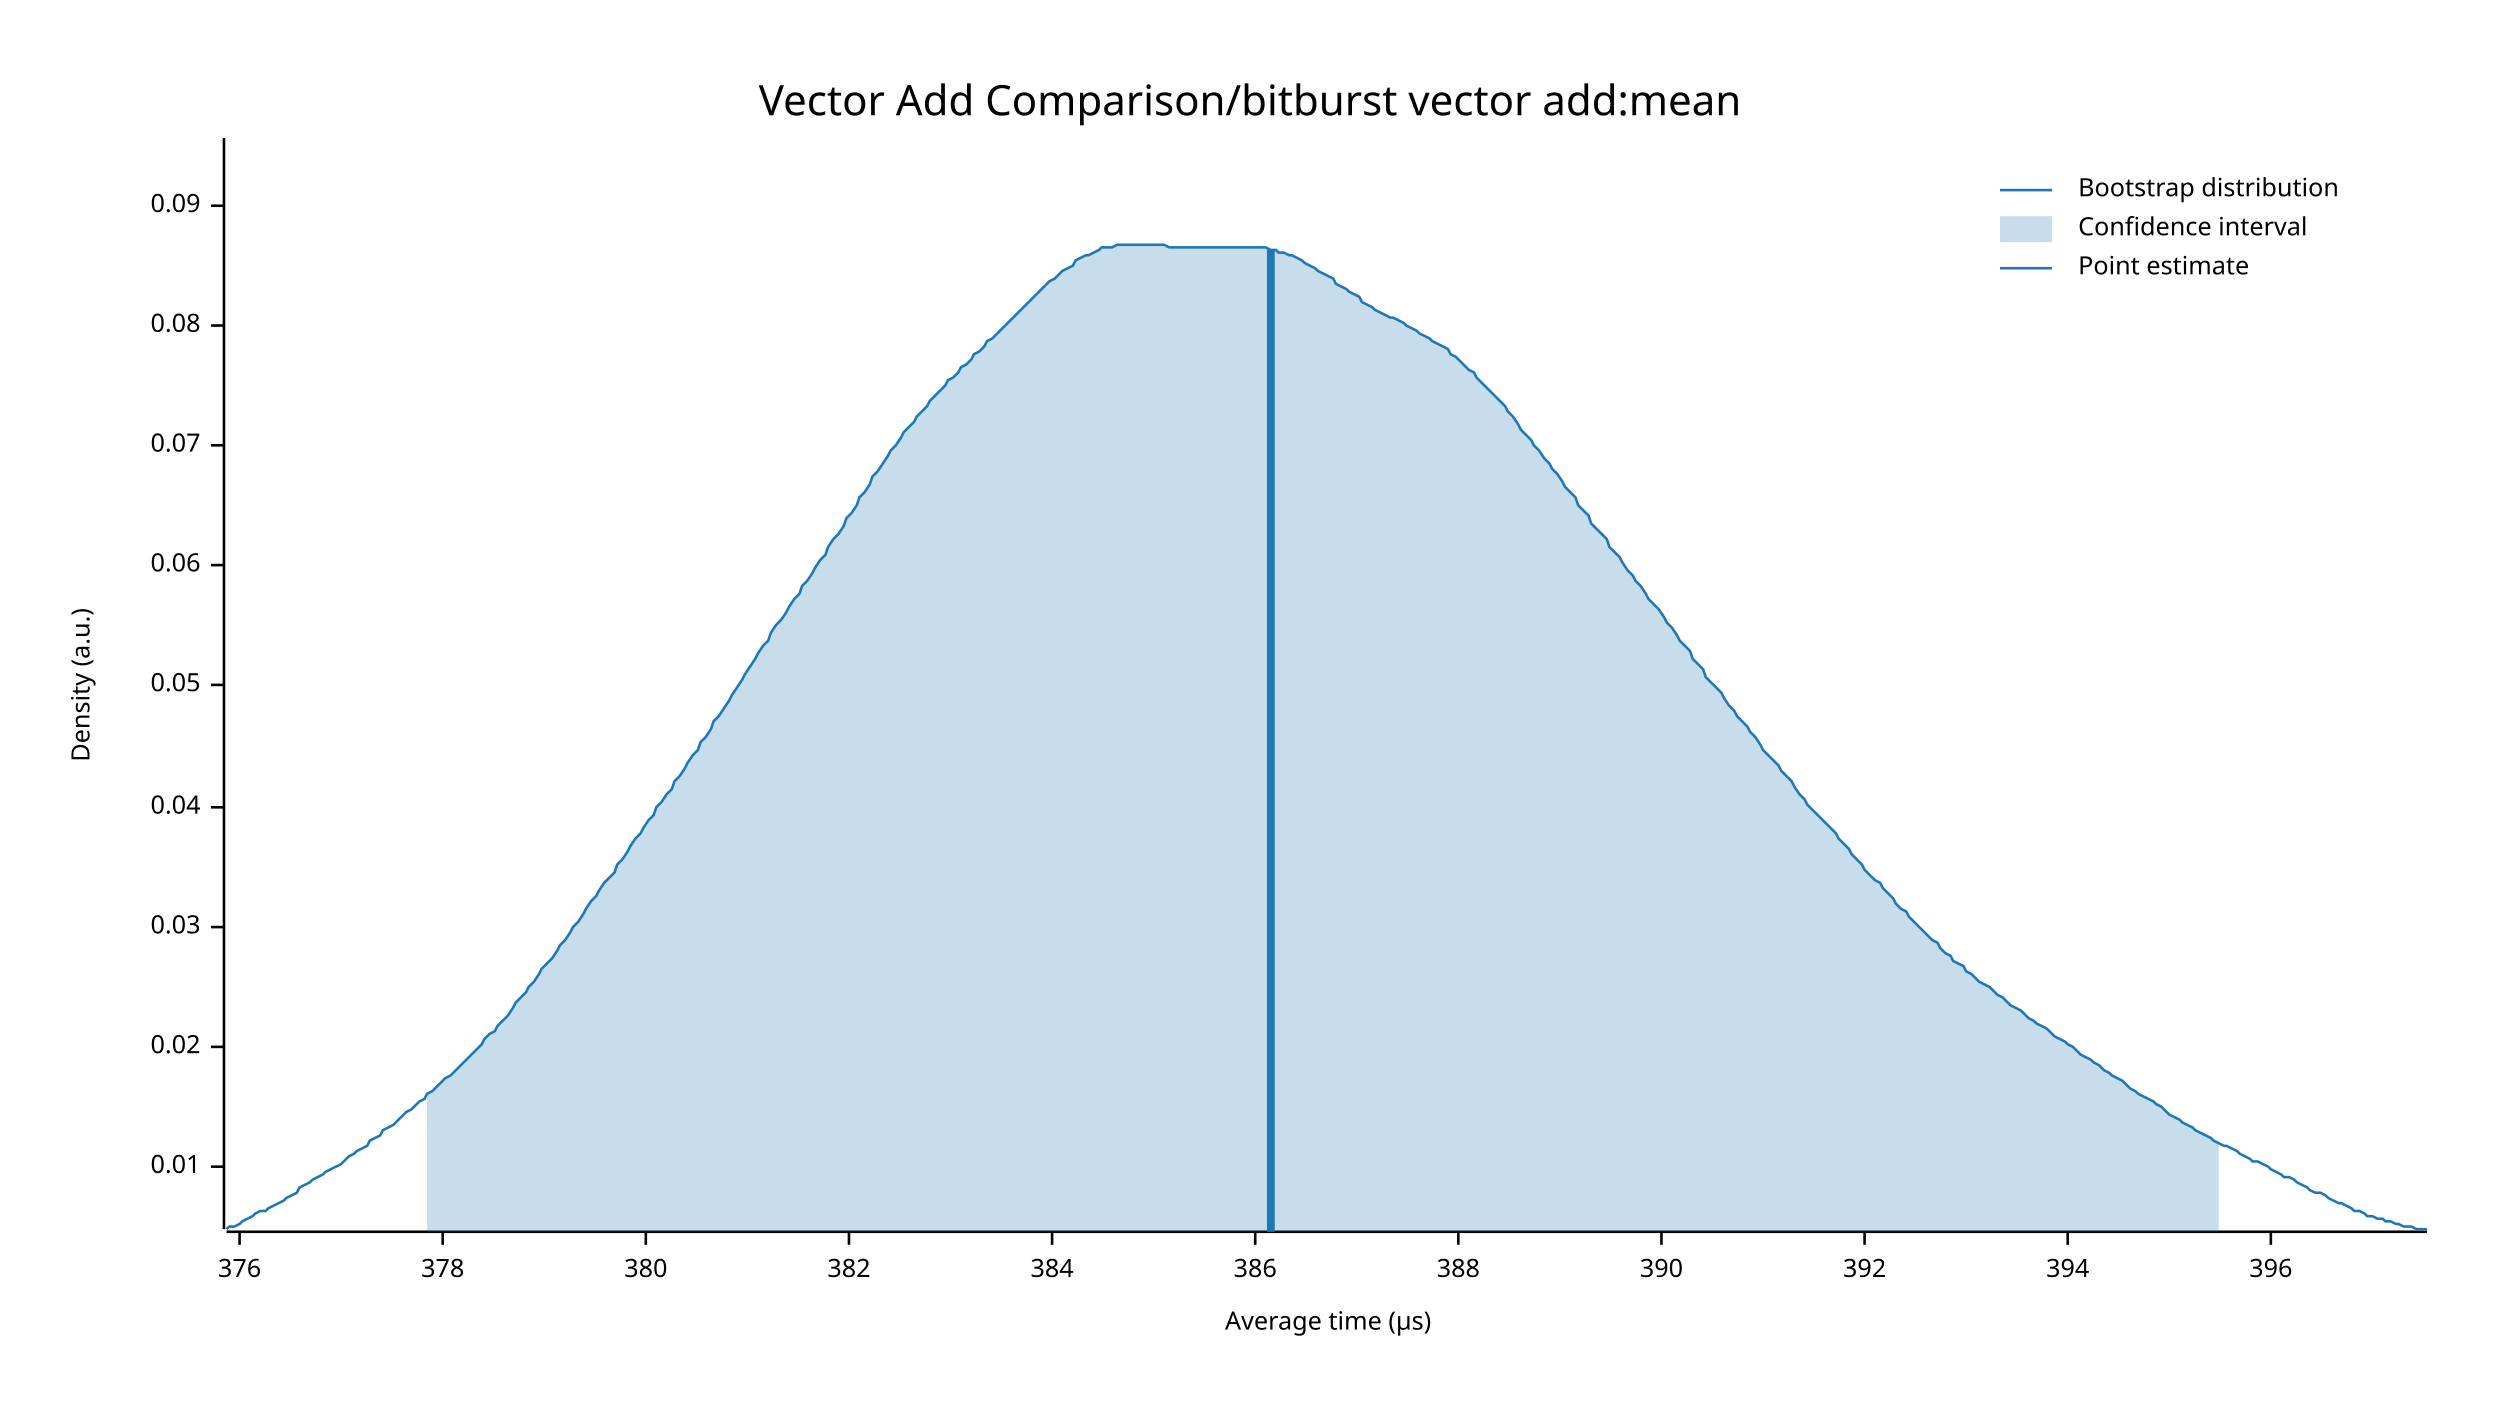
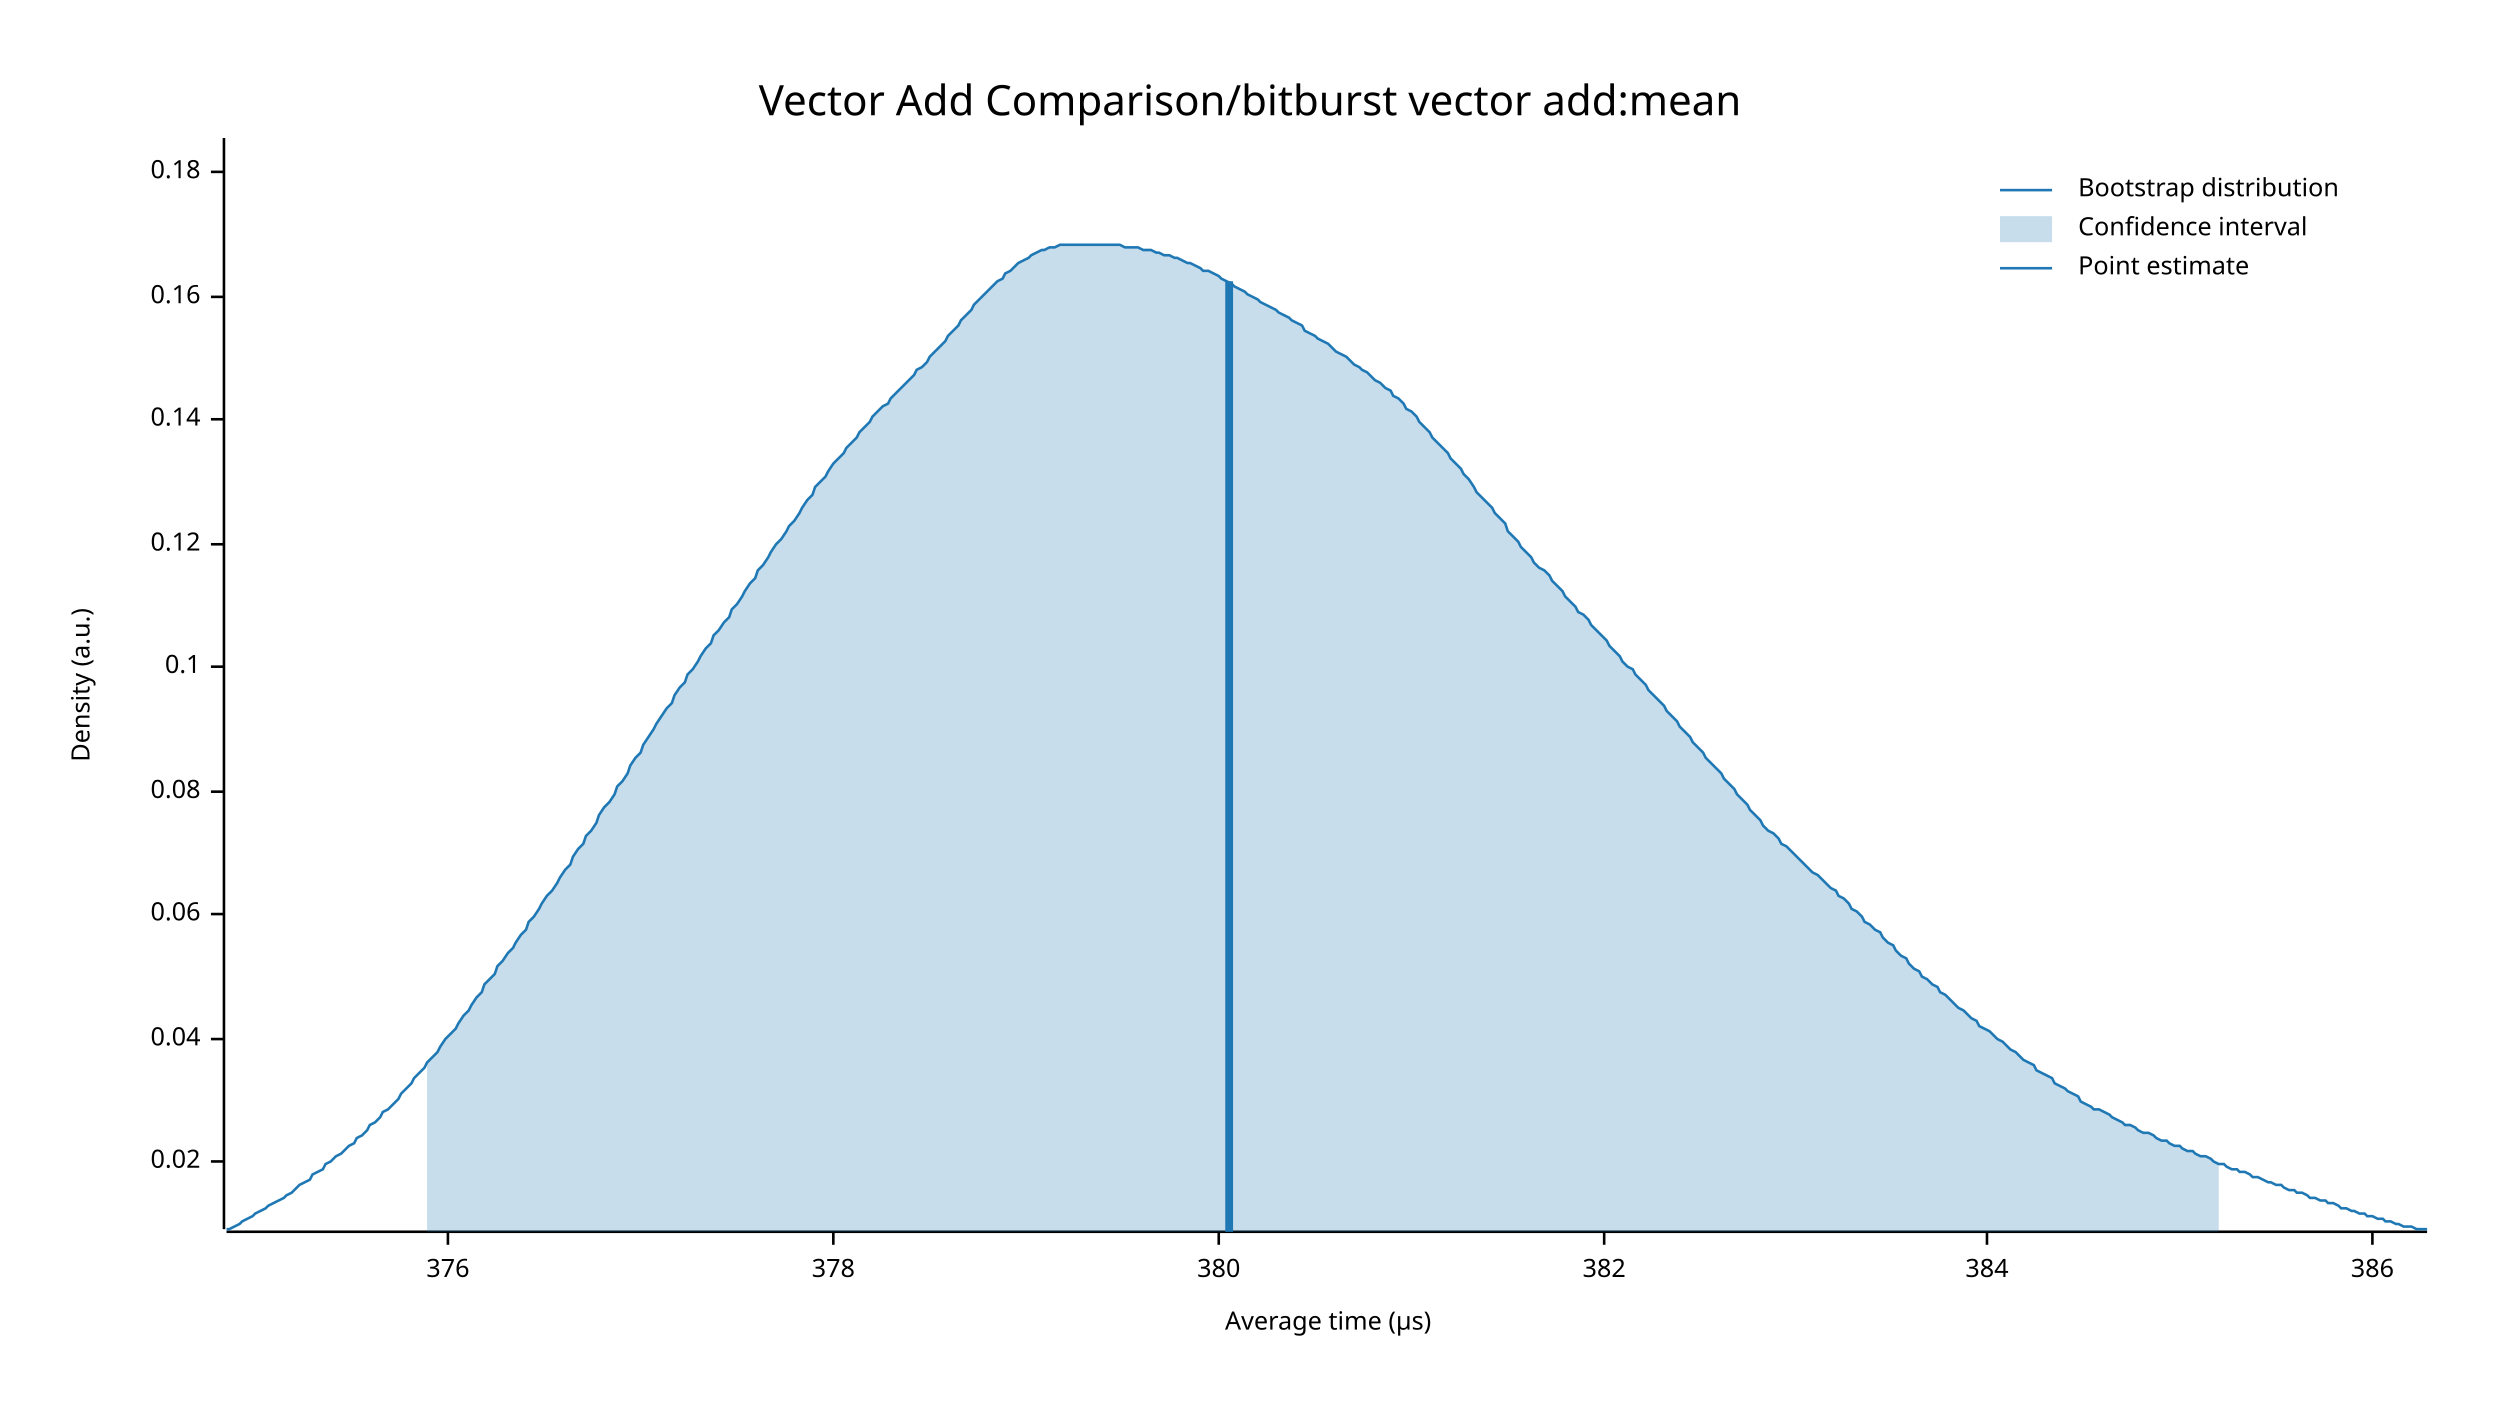
<svg xmlns="http://www.w3.org/2000/svg" width="960" height="540" viewBox="0 0 960 540">
  <text x="480" y="32" dy="0.76em" text-anchor="middle" font-family="sans-serif" font-size="16.129" opacity="1" fill="#000000">
Vector Add Comparison/bitburst vector add:mean
</text>
  <text x="27" y="263" dy="0.76em" text-anchor="middle" font-family="sans-serif" font-size="9.677" opacity="1" fill="#000000" transform="rotate(270, 27, 263)">
Density (a.u.)
</text>
  <text x="510" y="513" dy="-0.5ex" text-anchor="middle" font-family="sans-serif" font-size="9.677" opacity="1" fill="#000000">
Average time (µs)
</text>
  <polyline fill="none" opacity="1" stroke="#000000" stroke-width="1" points="86,53 86,472 " />
-   <text x="77" y="448" dy="0.5ex" text-anchor="end" font-family="sans-serif" font-size="9.677" opacity="1" fill="#000000">
- 0.01
- </text>
-   <polyline fill="none" opacity="1" stroke="#000000" stroke-width="1" points="81,448 86,448 " />
-   <text x="77" y="402" dy="0.5ex" text-anchor="end" font-family="sans-serif" font-size="9.677" opacity="1" fill="#000000">
+   <text x="77" y="446" dy="0.5ex" text-anchor="end" font-family="sans-serif" font-size="9.677" opacity="1" fill="#000000">
0.02
</text>
-   <polyline fill="none" opacity="1" stroke="#000000" stroke-width="1" points="81,402 86,402 " />
-   <text x="77" y="356" dy="0.5ex" text-anchor="end" font-family="sans-serif" font-size="9.677" opacity="1" fill="#000000">
- 0.03
- </text>
-   <polyline fill="none" opacity="1" stroke="#000000" stroke-width="1" points="81,356 86,356 " />
-   <text x="77" y="310" dy="0.5ex" text-anchor="end" font-family="sans-serif" font-size="9.677" opacity="1" fill="#000000">
+   <polyline fill="none" opacity="1" stroke="#000000" stroke-width="1" points="81,446 86,446 " />
+   <text x="77" y="399" dy="0.5ex" text-anchor="end" font-family="sans-serif" font-size="9.677" opacity="1" fill="#000000">
0.04
</text>
-   <polyline fill="none" opacity="1" stroke="#000000" stroke-width="1" points="81,310 86,310 " />
-   <text x="77" y="263" dy="0.5ex" text-anchor="end" font-family="sans-serif" font-size="9.677" opacity="1" fill="#000000">
- 0.05
- </text>
-   <polyline fill="none" opacity="1" stroke="#000000" stroke-width="1" points="81,263 86,263 " />
-   <text x="77" y="217" dy="0.5ex" text-anchor="end" font-family="sans-serif" font-size="9.677" opacity="1" fill="#000000">
+   <polyline fill="none" opacity="1" stroke="#000000" stroke-width="1" points="81,399 86,399 " />
+   <text x="77" y="351" dy="0.5ex" text-anchor="end" font-family="sans-serif" font-size="9.677" opacity="1" fill="#000000">
0.06
</text>
-   <polyline fill="none" opacity="1" stroke="#000000" stroke-width="1" points="81,217 86,217 " />
-   <text x="77" y="171" dy="0.5ex" text-anchor="end" font-family="sans-serif" font-size="9.677" opacity="1" fill="#000000">
- 0.07
- </text>
-   <polyline fill="none" opacity="1" stroke="#000000" stroke-width="1" points="81,171 86,171 " />
-   <text x="77" y="125" dy="0.5ex" text-anchor="end" font-family="sans-serif" font-size="9.677" opacity="1" fill="#000000">
+   <polyline fill="none" opacity="1" stroke="#000000" stroke-width="1" points="81,351 86,351 " />
+   <text x="77" y="304" dy="0.5ex" text-anchor="end" font-family="sans-serif" font-size="9.677" opacity="1" fill="#000000">
0.08
</text>
-   <polyline fill="none" opacity="1" stroke="#000000" stroke-width="1" points="81,125 86,125 " />
-   <text x="77" y="79" dy="0.5ex" text-anchor="end" font-family="sans-serif" font-size="9.677" opacity="1" fill="#000000">
- 0.09
+   <polyline fill="none" opacity="1" stroke="#000000" stroke-width="1" points="81,304 86,304 " />
+   <text x="77" y="256" dy="0.5ex" text-anchor="end" font-family="sans-serif" font-size="9.677" opacity="1" fill="#000000">
+ 0.1
</text>
-   <polyline fill="none" opacity="1" stroke="#000000" stroke-width="1" points="81,79 86,79 " />
+   <polyline fill="none" opacity="1" stroke="#000000" stroke-width="1" points="81,256 86,256 " />
+   <text x="77" y="209" dy="0.5ex" text-anchor="end" font-family="sans-serif" font-size="9.677" opacity="1" fill="#000000">
+ 0.12
+ </text>
+   <polyline fill="none" opacity="1" stroke="#000000" stroke-width="1" points="81,209 86,209 " />
+   <text x="77" y="161" dy="0.5ex" text-anchor="end" font-family="sans-serif" font-size="9.677" opacity="1" fill="#000000">
+ 0.14
+ </text>
+   <polyline fill="none" opacity="1" stroke="#000000" stroke-width="1" points="81,161 86,161 " />
+   <text x="77" y="114" dy="0.5ex" text-anchor="end" font-family="sans-serif" font-size="9.677" opacity="1" fill="#000000">
+ 0.16
+ </text>
+   <polyline fill="none" opacity="1" stroke="#000000" stroke-width="1" points="81,114 86,114 " />
+   <text x="77" y="66" dy="0.5ex" text-anchor="end" font-family="sans-serif" font-size="9.677" opacity="1" fill="#000000">
+ 0.18
+ </text>
+   <polyline fill="none" opacity="1" stroke="#000000" stroke-width="1" points="81,66 86,66 " />
  <polyline fill="none" opacity="1" stroke="#000000" stroke-width="1" points="87,473 932,473 " />
-   <text x="92" y="483" dy="0.76em" text-anchor="middle" font-family="sans-serif" font-size="9.677" opacity="1" fill="#000000">
+   <text x="172" y="483" dy="0.76em" text-anchor="middle" font-family="sans-serif" font-size="9.677" opacity="1" fill="#000000">
376
</text>
-   <polyline fill="none" opacity="1" stroke="#000000" stroke-width="1" points="92,473 92,478 " />
-   <text x="170" y="483" dy="0.76em" text-anchor="middle" font-family="sans-serif" font-size="9.677" opacity="1" fill="#000000">
+   <polyline fill="none" opacity="1" stroke="#000000" stroke-width="1" points="172,473 172,478 " />
+   <text x="320" y="483" dy="0.76em" text-anchor="middle" font-family="sans-serif" font-size="9.677" opacity="1" fill="#000000">
378
</text>
-   <polyline fill="none" opacity="1" stroke="#000000" stroke-width="1" points="170,473 170,478 " />
-   <text x="248" y="483" dy="0.76em" text-anchor="middle" font-family="sans-serif" font-size="9.677" opacity="1" fill="#000000">
+   <polyline fill="none" opacity="1" stroke="#000000" stroke-width="1" points="320,473 320,478 " />
+   <text x="468" y="483" dy="0.76em" text-anchor="middle" font-family="sans-serif" font-size="9.677" opacity="1" fill="#000000">
380
</text>
-   <polyline fill="none" opacity="1" stroke="#000000" stroke-width="1" points="248,473 248,478 " />
-   <text x="326" y="483" dy="0.76em" text-anchor="middle" font-family="sans-serif" font-size="9.677" opacity="1" fill="#000000">
+   <polyline fill="none" opacity="1" stroke="#000000" stroke-width="1" points="468,473 468,478 " />
+   <text x="616" y="483" dy="0.76em" text-anchor="middle" font-family="sans-serif" font-size="9.677" opacity="1" fill="#000000">
382
</text>
-   <polyline fill="none" opacity="1" stroke="#000000" stroke-width="1" points="326,473 326,478 " />
-   <text x="404" y="483" dy="0.76em" text-anchor="middle" font-family="sans-serif" font-size="9.677" opacity="1" fill="#000000">
+   <polyline fill="none" opacity="1" stroke="#000000" stroke-width="1" points="616,473 616,478 " />
+   <text x="763" y="483" dy="0.76em" text-anchor="middle" font-family="sans-serif" font-size="9.677" opacity="1" fill="#000000">
384
</text>
-   <polyline fill="none" opacity="1" stroke="#000000" stroke-width="1" points="404,473 404,478 " />
-   <text x="482" y="483" dy="0.76em" text-anchor="middle" font-family="sans-serif" font-size="9.677" opacity="1" fill="#000000">
+   <polyline fill="none" opacity="1" stroke="#000000" stroke-width="1" points="763,473 763,478 " />
+   <text x="911" y="483" dy="0.76em" text-anchor="middle" font-family="sans-serif" font-size="9.677" opacity="1" fill="#000000">
386
</text>
-   <polyline fill="none" opacity="1" stroke="#000000" stroke-width="1" points="482,473 482,478 " />
-   <text x="560" y="483" dy="0.76em" text-anchor="middle" font-family="sans-serif" font-size="9.677" opacity="1" fill="#000000">
- 388
- </text>
-   <polyline fill="none" opacity="1" stroke="#000000" stroke-width="1" points="560,473 560,478 " />
-   <text x="638" y="483" dy="0.76em" text-anchor="middle" font-family="sans-serif" font-size="9.677" opacity="1" fill="#000000">
- 390
- </text>
-   <polyline fill="none" opacity="1" stroke="#000000" stroke-width="1" points="638,473 638,478 " />
-   <text x="716" y="483" dy="0.76em" text-anchor="middle" font-family="sans-serif" font-size="9.677" opacity="1" fill="#000000">
- 392
- </text>
-   <polyline fill="none" opacity="1" stroke="#000000" stroke-width="1" points="716,473 716,478 " />
-   <text x="794" y="483" dy="0.76em" text-anchor="middle" font-family="sans-serif" font-size="9.677" opacity="1" fill="#000000">
- 394
- </text>
-   <polyline fill="none" opacity="1" stroke="#000000" stroke-width="1" points="794,473 794,478 " />
-   <text x="872" y="483" dy="0.76em" text-anchor="middle" font-family="sans-serif" font-size="9.677" opacity="1" fill="#000000">
- 396
- </text>
-   <polyline fill="none" opacity="1" stroke="#000000" stroke-width="1" points="872,473 872,478 " />
-   <polyline fill="none" opacity="1" stroke="#1F78B4" stroke-width="1" points="87,472 88,471 90,471 92,470 93,469 95,468 97,467 98,466 100,465 102,465 103,464 105,463 107,462 109,461 110,460 112,459 114,458 115,456 117,455 119,454 120,453 122,452 124,451 125,450 127,449 129,448 131,447 132,446 134,444 136,443 137,442 139,441 141,440 142,438 144,437 146,436 147,434 149,433 151,432 153,430 154,429 156,427 158,426 159,425 161,423 163,422 164,420 166,419 168,417 169,416 171,414 173,413 175,411 176,410 178,408 180,406 181,405 183,403 185,401 186,399 188,397 190,396 191,394 193,392 195,390 197,387 198,385 200,383 202,381 203,379 205,377 207,374 208,372 210,370 212,368 214,365 215,363 217,361 219,358 220,356 222,354 224,351 225,349 227,346 229,344 230,342 232,339 234,337 236,335 237,332 239,330 241,327 242,325 244,322 246,320 247,318 249,315 251,313 252,310 254,308 256,305 258,303 259,300 261,298 263,295 264,293 266,290 268,288 269,285 271,283 273,280 274,277 276,275 278,272 280,269 281,267 283,264 285,261 286,259 288,256 290,253 291,251 293,248 295,246 296,243 298,240 300,238 302,235 303,233 305,230 307,228 308,225 310,223 312,220 313,218 315,215 317,213 318,210 320,207 322,205 324,202 325,199 327,197 329,194 330,191 332,189 334,186 335,183 337,181 339,178 341,175 342,173 344,171 346,168 347,166 349,164 351,162 352,160 354,158 356,156 357,154 359,152 361,150 363,148 364,146 366,145 368,143 369,141 371,140 373,138 374,136 376,135 378,133 379,131 381,130 383,128 385,126 386,125 388,123 390,121 391,120 393,118 395,116 396,115 398,113 400,111 401,110 403,108 405,107 407,105 408,104 410,103 412,102 413,100 415,99 417,98 418,98 420,97 422,96 423,95 425,95 427,95 429,94 430,94 432,94 434,94 435,94 437,94 439,94 440,94 442,94 444,94 445,94 447,94 449,95 451,95 452,95 454,95 456,95 457,95 459,95 461,95 462,95 464,95 466,95 468,95 469,95 471,95 473,95 474,95 476,95 478,95 479,95 481,95 483,95 484,95 486,95 488,96 490,96 491,97 493,97 495,98 496,98 498,99 500,100 501,101 503,102 505,103 506,104 508,105 510,106 512,107 513,109 515,110 517,111 518,112 520,113 522,114 523,116 525,117 527,118 528,119 530,120 532,121 534,122 535,122 537,123 539,124 540,125 542,126 544,127 545,128 547,129 549,130 550,131 552,132 554,133 556,134 557,136 559,137 561,139 562,140 564,142 566,143 567,145 569,147 571,149 573,151 574,152 576,154 578,156 579,158 581,160 583,163 584,165 586,167 588,169 589,171 591,173 593,176 595,178 596,180 598,182 600,185 601,187 603,189 605,191 606,194 608,196 610,198 611,201 613,203 615,205 617,207 618,210 620,212 622,214 623,216 625,219 627,221 628,223 630,225 632,228 633,230 635,232 637,234 639,237 640,239 642,241 644,244 645,246 647,248 649,250 650,253 652,255 654,257 655,260 657,262 659,264 661,266 662,268 664,271 666,273 667,275 669,277 671,279 672,281 674,283 676,286 677,288 679,290 681,292 683,294 684,296 686,298 688,300 689,302 691,305 693,307 694,309 696,311 698,313 700,315 701,316 703,318 705,320 706,322 708,324 710,326 711,328 713,330 715,332 716,334 718,336 720,338 722,339 723,341 725,343 727,345 728,347 730,349 732,350 733,352 735,354 737,356 738,357 740,359 742,361 744,362 745,364 747,366 749,367 750,369 752,370 754,371 755,373 757,374 759,376 760,377 762,378 764,379 766,381 767,382 769,383 771,385 772,386 774,387 776,388 777,389 779,391 781,392 782,393 784,394 786,395 788,397 789,398 791,399 793,400 794,401 796,402 798,404 799,405 801,406 803,407 804,408 806,409 808,411 810,412 811,413 813,414 815,415 816,416 818,418 820,419 821,420 823,421 825,422 827,423 828,424 830,425 832,427 833,428 835,429 837,430 838,431 840,432 842,433 843,434 845,435 847,436 849,437 850,438 852,439 854,440 855,440 857,441 859,442 860,443 862,444 864,445 865,446 867,446 869,447 871,448 872,449 874,450 876,451 877,452 879,452 881,453 882,454 884,455 886,456 887,457 889,458 891,458 893,459 894,460 896,461 898,462 899,462 901,463 903,464 904,465 906,465 908,466 909,467 911,467 913,468 915,468 916,469 918,469 920,470 921,470 923,471 925,471 926,471 928,472 930,472 932,472 " />
-   <polygon opacity="0.25" fill="#1F78B4" points="164,420 166,419 168,417 169,416 171,414 173,413 175,411 176,410 178,408 180,406 181,405 183,403 185,401 186,399 188,397 190,396 191,394 193,392 195,390 197,387 198,385 200,383 202,381 203,379 205,377 207,374 208,372 210,370 212,368 214,365 215,363 217,361 219,358 220,356 222,354 224,351 225,349 227,346 229,344 230,342 232,339 234,337 236,335 237,332 239,330 241,327 242,325 244,322 246,320 247,318 249,315 251,313 252,310 254,308 256,305 258,303 259,300 261,298 263,295 264,293 266,290 268,288 269,285 271,283 273,280 274,277 276,275 278,272 280,269 281,267 283,264 285,261 286,259 288,256 290,253 291,251 293,248 295,246 296,243 298,240 300,238 302,235 303,233 305,230 307,228 308,225 310,223 312,220 313,218 315,215 317,213 318,210 320,207 322,205 324,202 325,199 327,197 329,194 330,191 332,189 334,186 335,183 337,181 339,178 341,175 342,173 344,171 346,168 347,166 349,164 351,162 352,160 354,158 356,156 357,154 359,152 361,150 363,148 364,146 366,145 368,143 369,141 371,140 373,138 374,136 376,135 378,133 379,131 381,130 383,128 385,126 386,125 388,123 390,121 391,120 393,118 395,116 396,115 398,113 400,111 401,110 403,108 405,107 407,105 408,104 410,103 412,102 413,100 415,99 417,98 418,98 420,97 422,96 423,95 425,95 427,95 429,94 430,94 432,94 434,94 435,94 437,94 439,94 440,94 442,94 444,94 445,94 447,94 449,95 451,95 452,95 454,95 456,95 457,95 459,95 461,95 462,95 464,95 466,95 468,95 469,95 471,95 473,95 474,95 476,95 478,95 479,95 481,95 483,95 484,95 486,95 488,96 490,96 491,97 493,97 495,98 496,98 498,99 500,100 501,101 503,102 505,103 506,104 508,105 510,106 512,107 513,109 515,110 517,111 518,112 520,113 522,114 523,116 525,117 527,118 528,119 530,120 532,121 534,122 535,122 537,123 539,124 540,125 542,126 544,127 545,128 547,129 549,130 550,131 552,132 554,133 556,134 557,136 559,137 561,139 562,140 564,142 566,143 567,145 569,147 571,149 573,151 574,152 576,154 578,156 579,158 581,160 583,163 584,165 586,167 588,169 589,171 591,173 593,176 595,178 596,180 598,182 600,185 601,187 603,189 605,191 606,194 608,196 610,198 611,201 613,203 615,205 617,207 618,210 620,212 622,214 623,216 625,219 627,221 628,223 630,225 632,228 633,230 635,232 637,234 639,237 640,239 642,241 644,244 645,246 647,248 649,250 650,253 652,255 654,257 655,260 657,262 659,264 661,266 662,268 664,271 666,273 667,275 669,277 671,279 672,281 674,283 676,286 677,288 679,290 681,292 683,294 684,296 686,298 688,300 689,302 691,305 693,307 694,309 696,311 698,313 700,315 701,316 703,318 705,320 706,322 708,324 710,326 711,328 713,330 715,332 716,334 718,336 720,338 722,339 723,341 725,343 727,345 728,347 730,349 732,350 733,352 735,354 737,356 738,357 740,359 742,361 744,362 745,364 747,366 749,367 750,369 752,370 754,371 755,373 757,374 759,376 760,377 762,378 764,379 766,381 767,382 769,383 771,385 772,386 774,387 776,388 777,389 779,391 781,392 782,393 784,394 786,395 788,397 789,398 791,399 793,400 794,401 796,402 798,404 799,405 801,406 803,407 804,408 806,409 808,411 810,412 811,413 813,414 815,415 816,416 818,418 820,419 821,420 823,421 825,422 827,423 828,424 830,425 832,427 833,428 835,429 837,430 838,431 840,432 842,433 843,434 845,435 847,436 849,437 850,438 852,439 852,473 164,473 " />
-   <polyline fill="none" opacity="1" stroke="#1F78B4" stroke-width="3" points="488,473 488,96 " />
+   <polyline fill="none" opacity="1" stroke="#000000" stroke-width="1" points="911,473 911,478 " />
+   <polyline fill="none" opacity="1" stroke="#1F78B4" stroke-width="1" points="87,472 88,472 90,471 92,470 93,469 95,468 97,467 98,466 100,465 102,464 103,463 105,462 107,461 109,460 110,459 112,458 114,456 115,455 117,454 119,453 120,451 122,450 124,449 125,447 127,446 129,444 131,443 132,442 134,440 136,439 137,437 139,436 141,434 142,432 144,431 146,429 147,427 149,426 151,424 153,422 154,420 156,418 158,416 159,414 161,412 163,410 164,408 166,406 168,404 169,402 171,399 173,397 175,395 176,393 178,390 180,388 181,386 183,383 185,381 186,378 188,376 190,374 191,371 193,369 195,366 197,364 198,362 200,359 202,357 203,354 205,352 207,349 208,347 210,344 212,342 214,339 215,337 217,334 219,332 220,329 222,326 224,324 225,321 227,319 229,316 230,313 232,310 234,308 236,305 237,302 239,300 241,297 242,294 244,291 246,289 247,286 249,283 251,280 252,278 254,275 256,272 258,270 259,267 261,264 263,262 264,259 266,257 268,254 269,252 271,249 273,247 274,244 276,242 278,239 280,237 281,234 283,232 285,229 286,227 288,224 290,222 291,219 293,217 295,214 296,212 298,209 300,207 302,204 303,202 305,200 307,197 308,195 310,192 312,190 313,187 315,185 317,183 318,181 320,178 322,176 324,174 325,172 327,170 329,168 330,166 332,164 334,162 335,160 337,158 339,156 341,155 342,153 344,151 346,149 347,148 349,146 351,144 352,142 354,141 356,139 357,137 359,135 361,133 363,131 364,129 366,127 368,125 369,123 371,121 373,119 374,117 376,115 378,113 379,112 381,110 383,108 385,107 386,105 388,104 390,102 391,101 393,100 395,99 396,98 398,97 400,96 401,96 403,95 405,95 407,94 408,94 410,94 412,94 413,94 415,94 417,94 418,94 420,94 422,94 423,94 425,94 427,94 429,94 430,94 432,95 434,95 435,95 437,95 439,96 440,96 442,96 444,97 445,97 447,98 449,98 451,99 452,99 454,100 456,101 457,101 459,102 461,103 462,104 464,104 466,105 468,106 469,107 471,108 473,109 474,110 476,111 478,112 479,113 481,114 483,115 484,116 486,117 488,118 490,119 491,120 493,121 495,122 496,123 498,124 500,125 501,127 503,128 505,129 506,130 508,131 510,132 512,134 513,135 515,136 517,137 518,138 520,140 522,141 523,142 525,143 527,145 528,146 530,147 532,149 534,150 535,152 537,153 539,155 540,157 542,158 544,160 545,162 547,164 549,166 550,168 552,170 554,172 556,174 557,176 559,178 561,180 562,182 564,184 566,187 567,189 569,191 571,193 573,195 574,197 576,199 578,201 579,204 581,206 583,208 584,210 586,212 588,214 589,216 591,218 593,219 595,221 596,223 598,225 600,227 601,229 603,231 605,233 606,235 608,236 610,238 611,240 613,242 615,244 617,246 618,248 620,250 622,252 623,254 625,256 627,257 628,259 630,261 632,263 633,265 635,267 637,269 639,271 640,273 642,275 644,277 645,279 647,281 649,283 650,285 652,287 654,289 655,291 657,293 659,295 661,297 662,299 664,301 666,303 667,305 669,307 671,309 672,311 674,313 676,315 677,317 679,319 681,320 683,322 684,324 686,325 688,327 689,328 691,330 693,332 694,333 696,335 698,336 700,338 701,339 703,341 705,342 706,344 708,345 710,347 711,349 713,350 715,352 716,354 718,355 720,357 722,358 723,360 725,362 727,363 728,365 730,367 732,368 733,370 735,372 737,373 738,375 740,376 742,378 744,379 745,381 747,382 749,384 750,385 752,387 754,388 755,389 757,391 759,392 760,394 762,395 764,396 766,398 767,399 769,400 771,402 772,403 774,404 776,406 777,407 779,408 781,409 782,411 784,412 786,413 788,414 789,416 791,417 793,418 794,419 796,420 798,421 799,423 801,424 803,425 804,426 806,426 808,427 810,428 811,429 813,430 815,431 816,432 818,432 820,433 821,434 823,435 825,435 827,436 828,437 830,438 832,438 833,439 835,440 837,440 838,441 840,442 842,442 843,443 845,444 847,444 849,445 850,446 852,447 854,447 855,448 857,449 859,449 860,450 862,450 864,451 865,452 867,452 869,453 871,454 872,454 874,455 876,455 877,456 879,457 881,457 882,458 884,458 886,459 887,460 889,460 891,461 893,461 894,462 896,462 898,463 899,464 901,464 903,465 904,465 906,466 908,466 909,467 911,467 913,468 915,468 916,469 918,469 920,470 921,470 923,471 925,471 926,471 928,472 930,472 932,472 " />
+   <polygon opacity="0.25" fill="#1F78B4" points="164,408 166,406 168,404 169,402 171,399 173,397 175,395 176,393 178,390 180,388 181,386 183,383 185,381 186,378 188,376 190,374 191,371 193,369 195,366 197,364 198,362 200,359 202,357 203,354 205,352 207,349 208,347 210,344 212,342 214,339 215,337 217,334 219,332 220,329 222,326 224,324 225,321 227,319 229,316 230,313 232,310 234,308 236,305 237,302 239,300 241,297 242,294 244,291 246,289 247,286 249,283 251,280 252,278 254,275 256,272 258,270 259,267 261,264 263,262 264,259 266,257 268,254 269,252 271,249 273,247 274,244 276,242 278,239 280,237 281,234 283,232 285,229 286,227 288,224 290,222 291,219 293,217 295,214 296,212 298,209 300,207 302,204 303,202 305,200 307,197 308,195 310,192 312,190 313,187 315,185 317,183 318,181 320,178 322,176 324,174 325,172 327,170 329,168 330,166 332,164 334,162 335,160 337,158 339,156 341,155 342,153 344,151 346,149 347,148 349,146 351,144 352,142 354,141 356,139 357,137 359,135 361,133 363,131 364,129 366,127 368,125 369,123 371,121 373,119 374,117 376,115 378,113 379,112 381,110 383,108 385,107 386,105 388,104 390,102 391,101 393,100 395,99 396,98 398,97 400,96 401,96 403,95 405,95 407,94 408,94 410,94 412,94 413,94 415,94 417,94 418,94 420,94 422,94 423,94 425,94 427,94 429,94 430,94 432,95 434,95 435,95 437,95 439,96 440,96 442,96 444,97 445,97 447,98 449,98 451,99 452,99 454,100 456,101 457,101 459,102 461,103 462,104 464,104 466,105 468,106 469,107 471,108 473,109 474,110 476,111 478,112 479,113 481,114 483,115 484,116 486,117 488,118 490,119 491,120 493,121 495,122 496,123 498,124 500,125 501,127 503,128 505,129 506,130 508,131 510,132 512,134 513,135 515,136 517,137 518,138 520,140 522,141 523,142 525,143 527,145 528,146 530,147 532,149 534,150 535,152 537,153 539,155 540,157 542,158 544,160 545,162 547,164 549,166 550,168 552,170 554,172 556,174 557,176 559,178 561,180 562,182 564,184 566,187 567,189 569,191 571,193 573,195 574,197 576,199 578,201 579,204 581,206 583,208 584,210 586,212 588,214 589,216 591,218 593,219 595,221 596,223 598,225 600,227 601,229 603,231 605,233 606,235 608,236 610,238 611,240 613,242 615,244 617,246 618,248 620,250 622,252 623,254 625,256 627,257 628,259 630,261 632,263 633,265 635,267 637,269 639,271 640,273 642,275 644,277 645,279 647,281 649,283 650,285 652,287 654,289 655,291 657,293 659,295 661,297 662,299 664,301 666,303 667,305 669,307 671,309 672,311 674,313 676,315 677,317 679,319 681,320 683,322 684,324 686,325 688,327 689,328 691,330 693,332 694,333 696,335 698,336 700,338 701,339 703,341 705,342 706,344 708,345 710,347 711,349 713,350 715,352 716,354 718,355 720,357 722,358 723,360 725,362 727,363 728,365 730,367 732,368 733,370 735,372 737,373 738,375 740,376 742,378 744,379 745,381 747,382 749,384 750,385 752,387 754,388 755,389 757,391 759,392 760,394 762,395 764,396 766,398 767,399 769,400 771,402 772,403 774,404 776,406 777,407 779,408 781,409 782,411 784,412 786,413 788,414 789,416 791,417 793,418 794,419 796,420 798,421 799,423 801,424 803,425 804,426 806,426 808,427 810,428 811,429 813,430 815,431 816,432 818,432 820,433 821,434 823,435 825,435 827,436 828,437 830,438 832,438 833,439 835,440 837,440 838,441 840,442 842,442 843,443 845,444 847,444 849,445 850,446 852,447 852,473 164,473 " />
+   <polyline fill="none" opacity="1" stroke="#1F78B4" stroke-width="3" points="472,473 472,108 " />
  <text x="798" y="68" dy="0.76em" text-anchor="start" font-family="sans-serif" font-size="9.677" opacity="1" fill="#000000">
Bootstrap distribution
</text>
  <text x="798" y="83" dy="0.76em" text-anchor="start" font-family="sans-serif" font-size="9.677" opacity="1" fill="#000000">
Confidence interval
</text>
  <text x="798" y="98" dy="0.76em" text-anchor="start" font-family="sans-serif" font-size="9.677" opacity="1" fill="#000000">
Point estimate
</text>
  <polyline fill="none" opacity="1" stroke="#1F78B4" stroke-width="1" points="768,73 788,73 " />
  <rect x="768" y="83" width="20" height="10" opacity="0.25" fill="#1F78B4" stroke="none" />
  <polyline fill="none" opacity="1" stroke="#1F78B4" stroke-width="1" points="768,103 788,103 " />
</svg>
